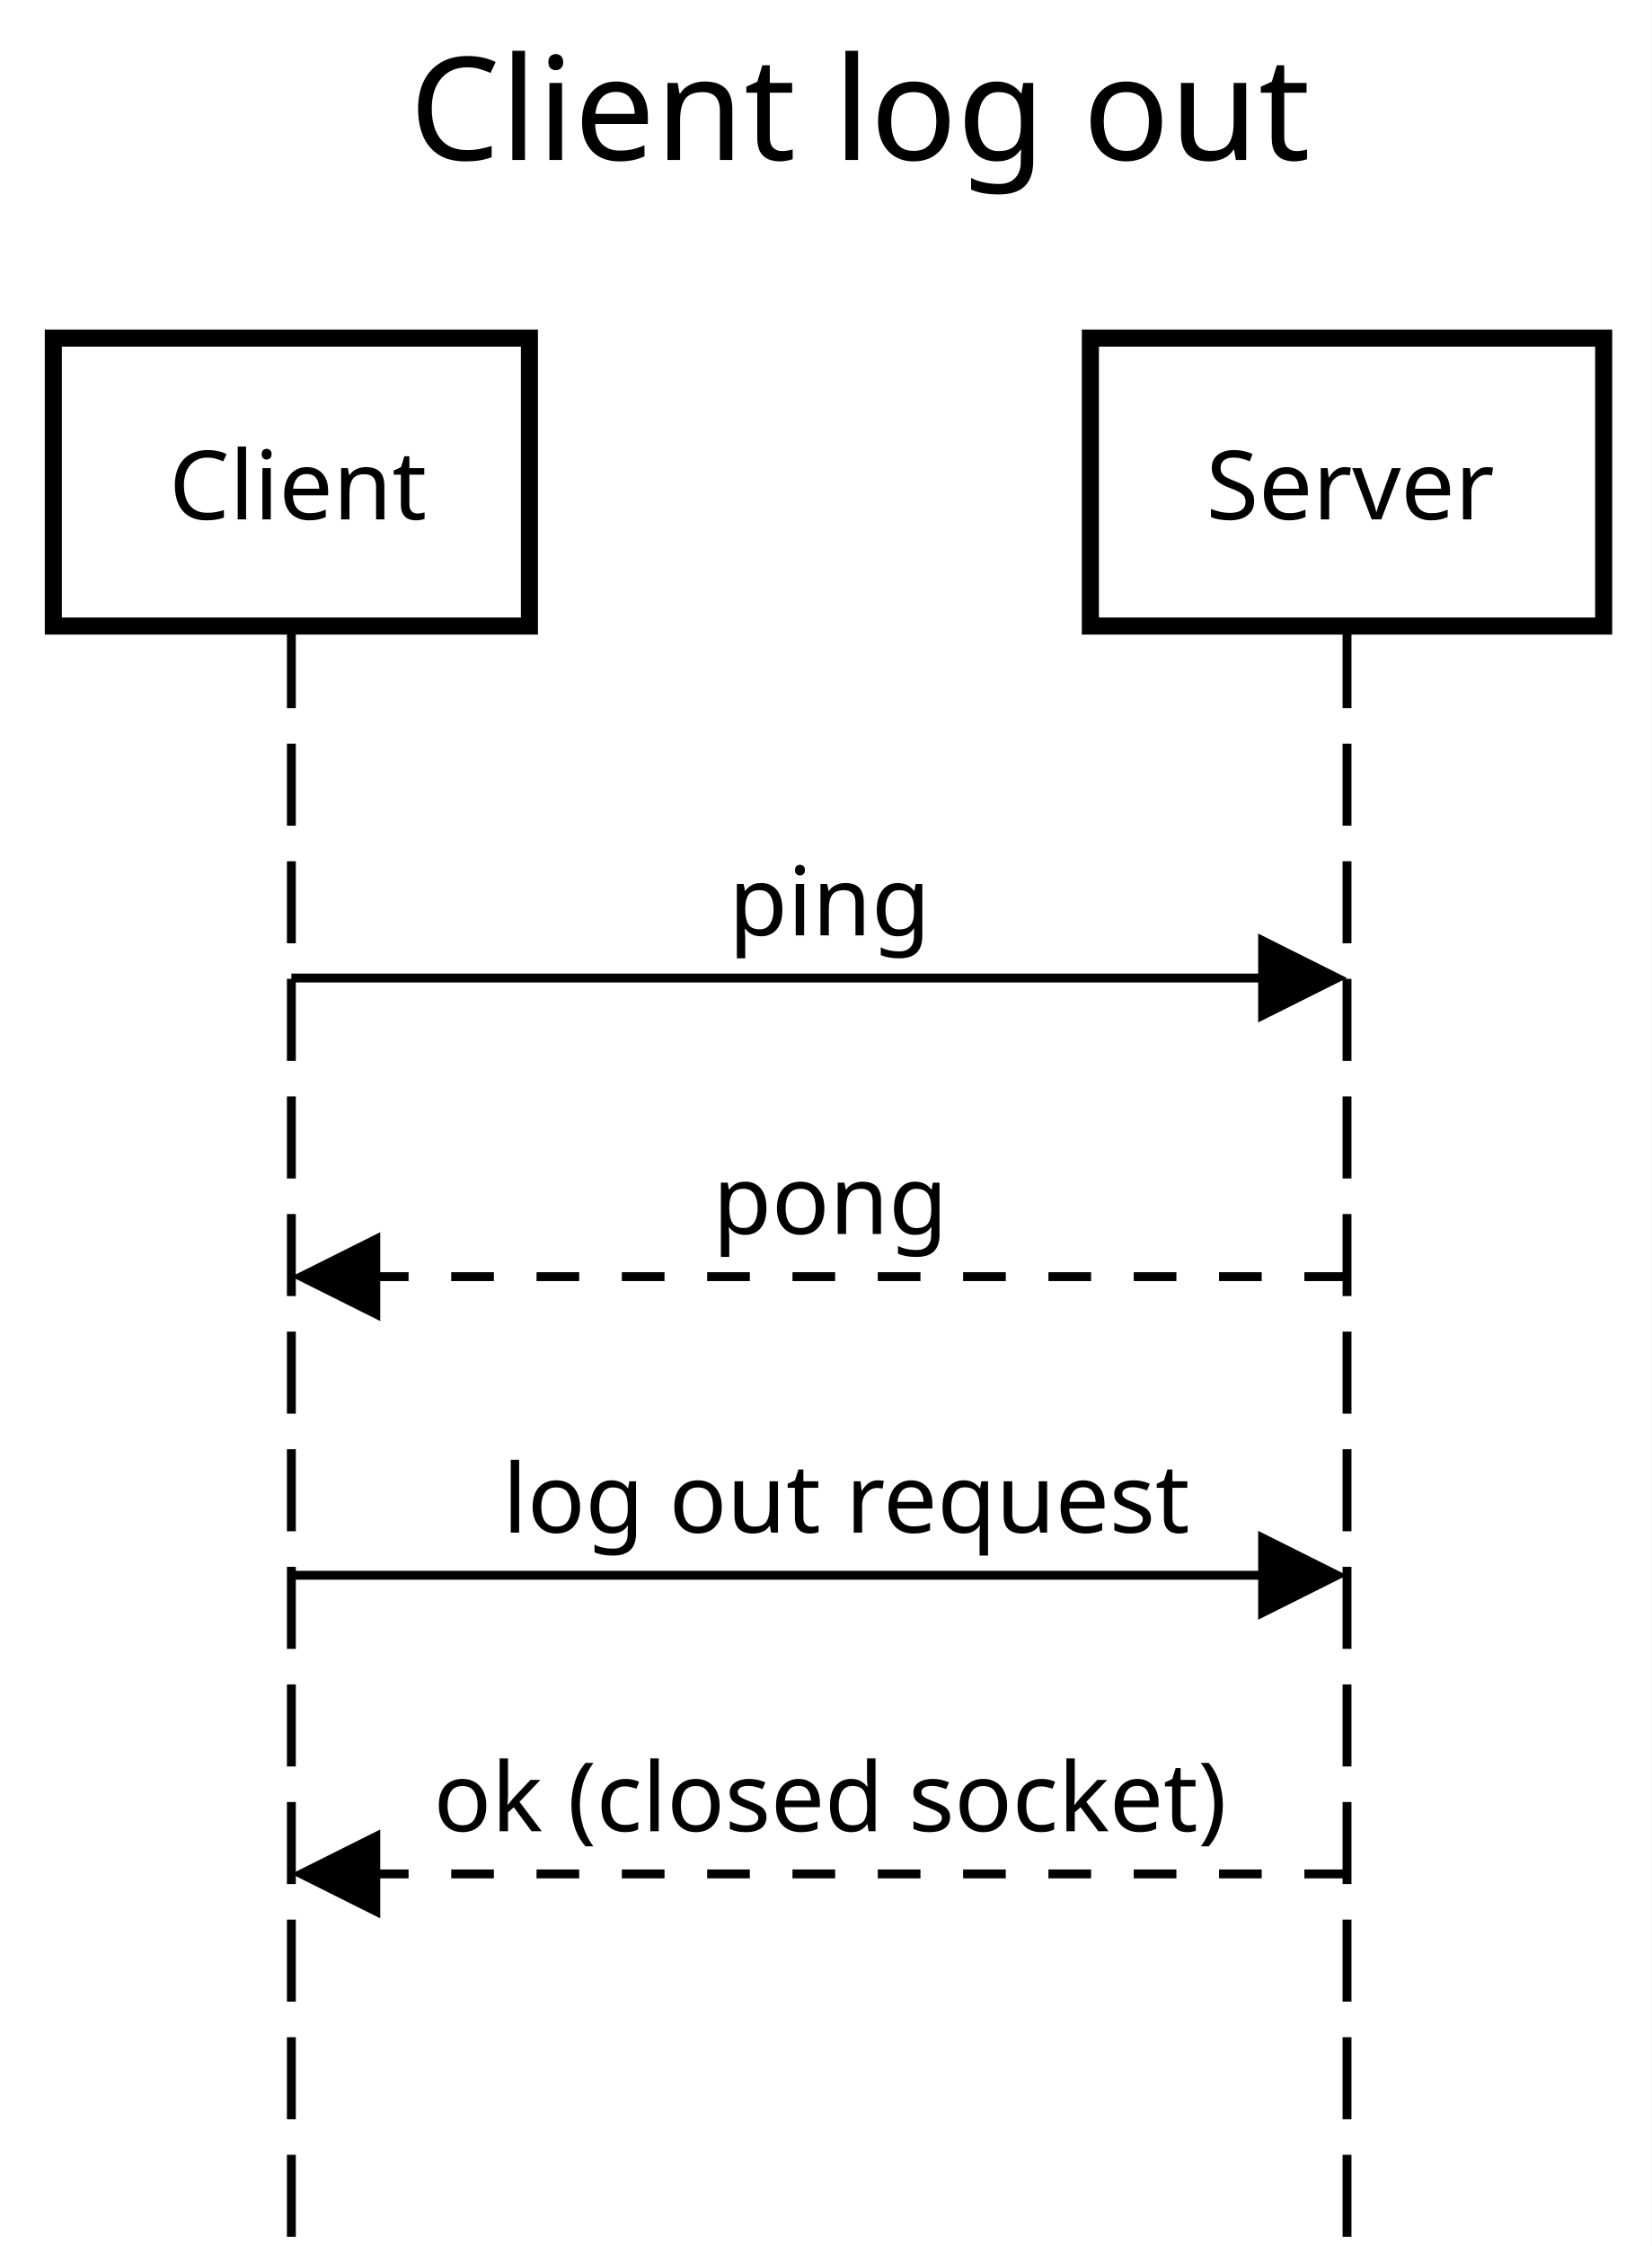
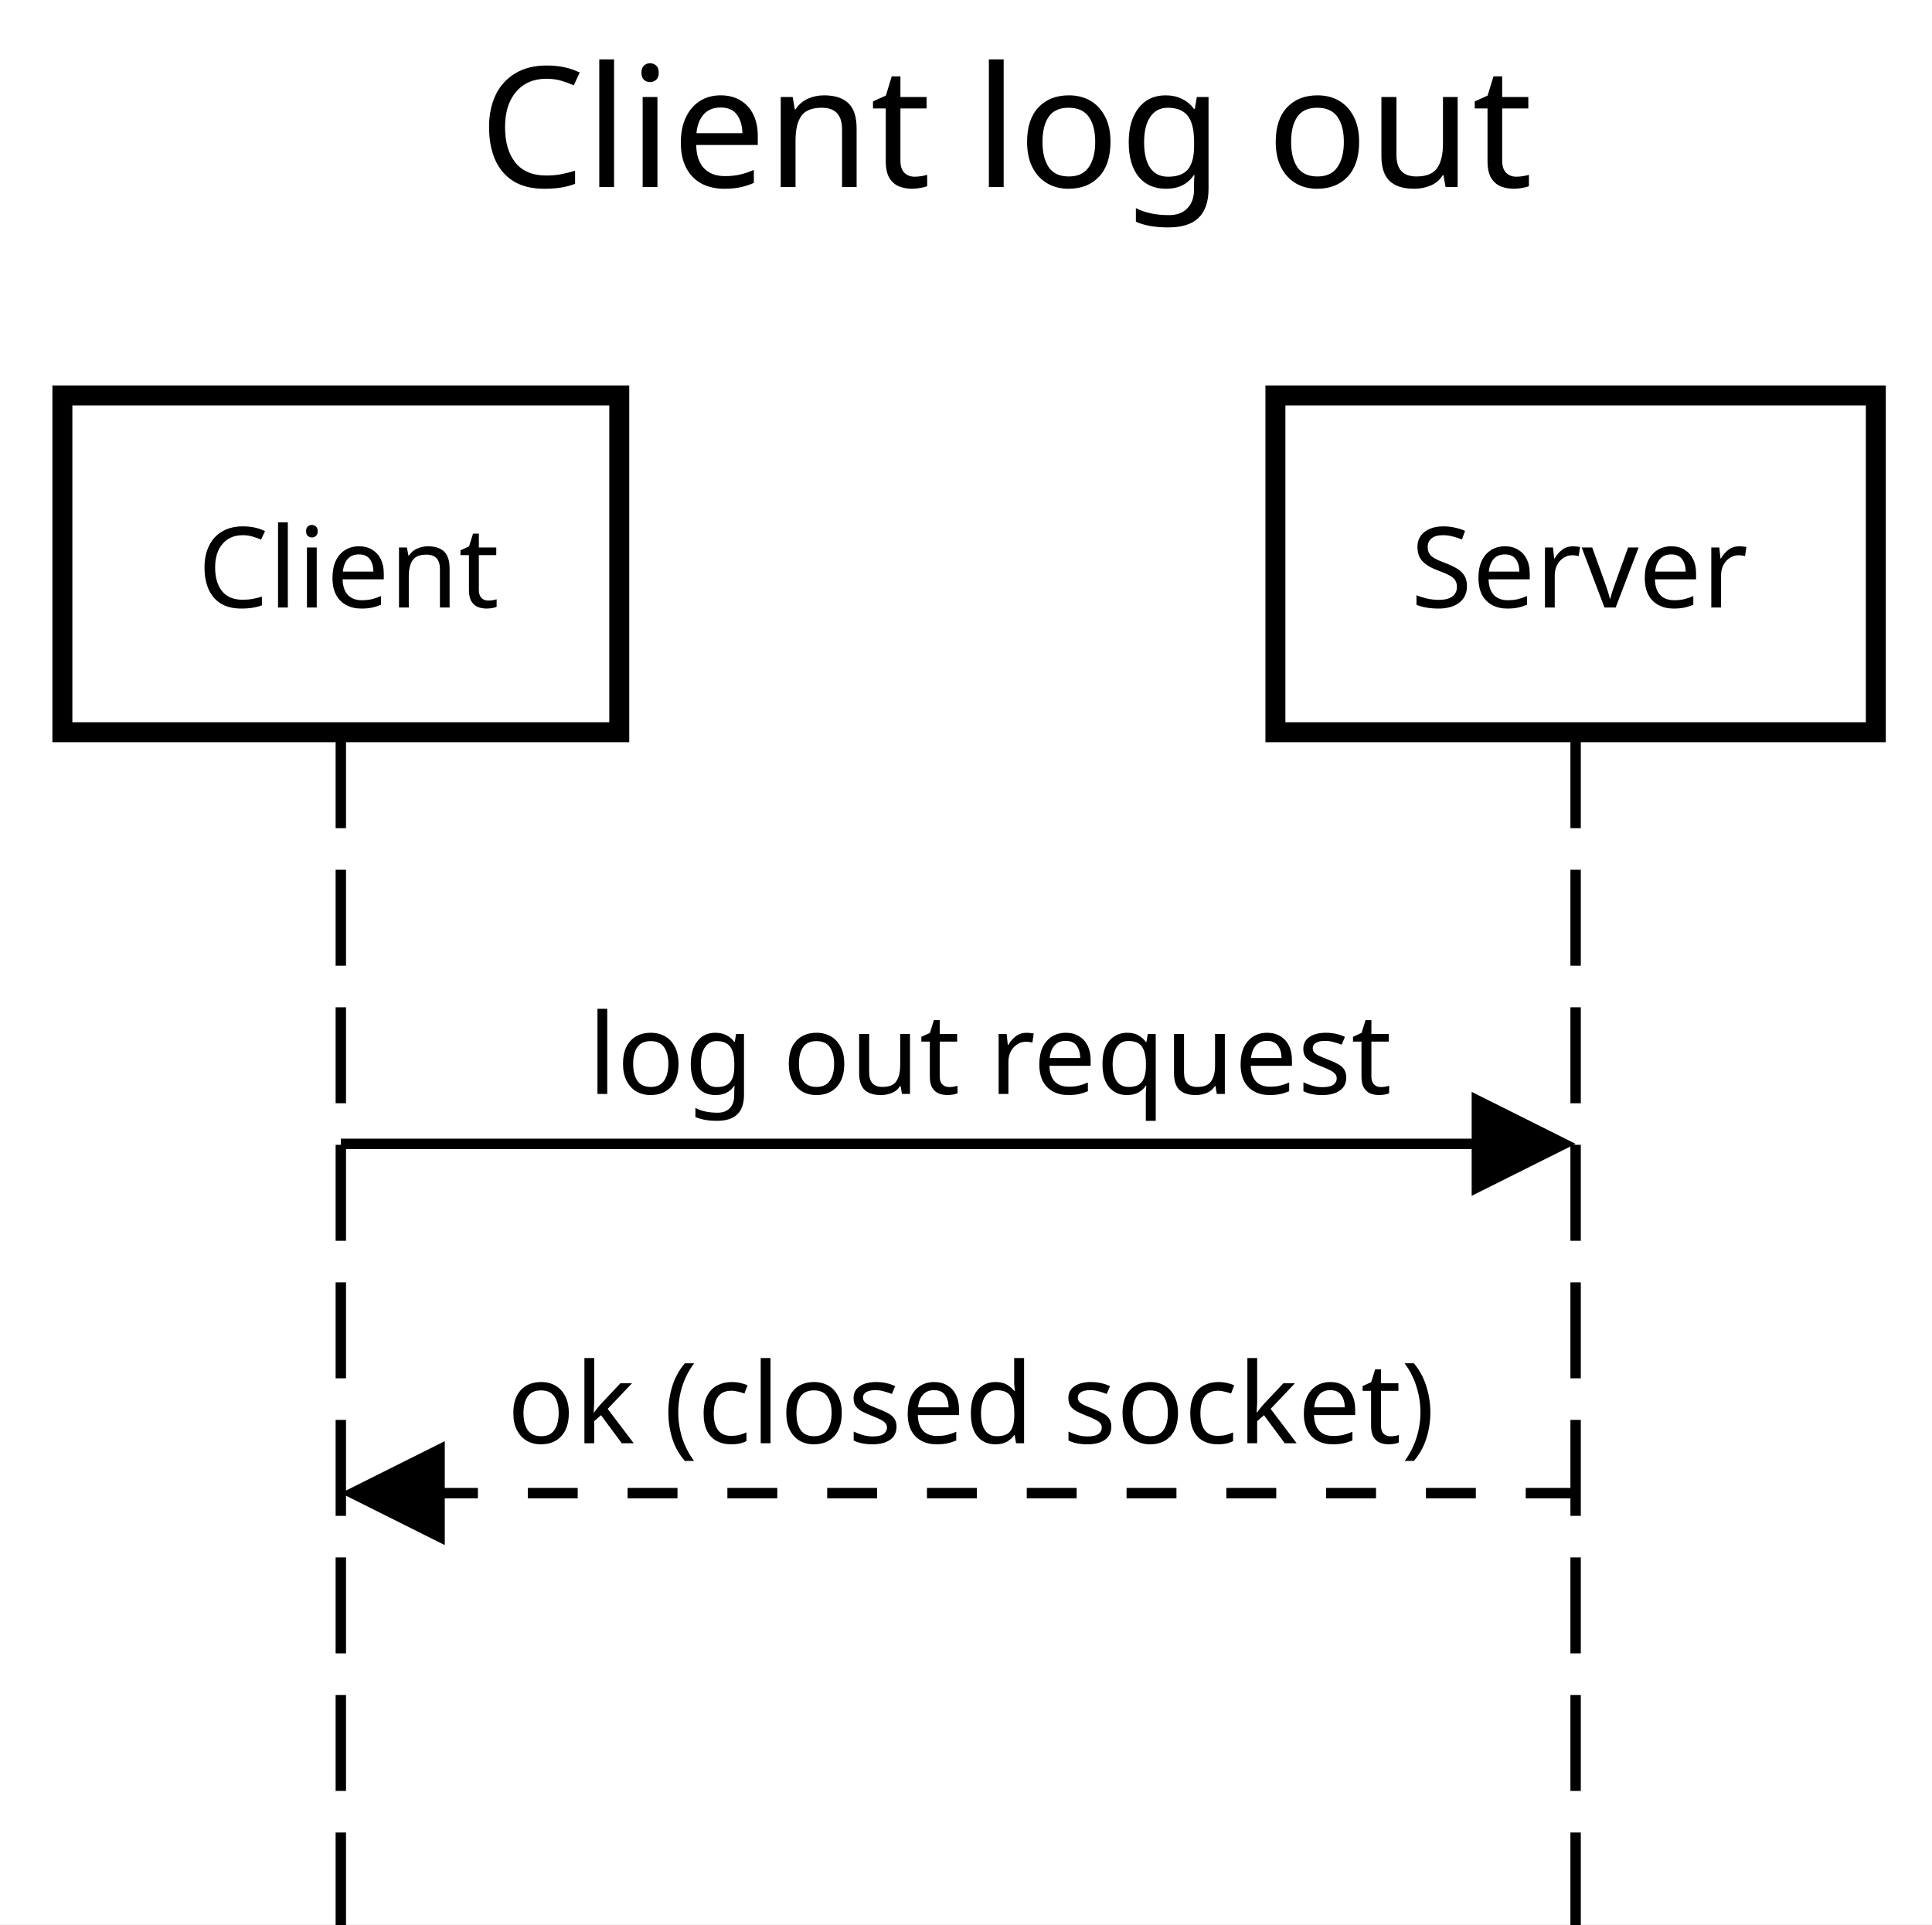
- <svg xmlns="http://www.w3.org/2000/svg" version="1.1" width="253" height="344">
+ <svg xmlns="http://www.w3.org/2000/svg" version="1.1" width="253" height="252">
  <defs />
  <g>
    <g />
    <g />
-     <g />
-     <g />
    <g>
-       <rect fill="white" stroke="none" x="0" y="0" width="253" height="344" />
+       <rect fill="white" stroke="none" x="0" y="0" width="253" height="252" />
    </g>
    <g>
      <text fill="black" stroke="none" font-family="sans-serif" font-size="16.5pt" font-style="normal" font-weight="normal" text-decoration="normal" x="62.7" y="24.503" text-anchor="start" dominant-baseline="alphabetic" xml:space="preserve">Client log out</text>
    </g>
    <g />
    <g>
-       <path fill="none" stroke="black" paint-order="fill stroke markers" d=" M 44.631 95.888 L 44.631 344.183" stroke-miterlimit="10" stroke-width="1.361" stroke-dasharray="12.566,5.445" />
-       <path fill="none" stroke="black" paint-order="fill stroke markers" d=" M 206.331 95.888 L 206.331 344.183" stroke-miterlimit="10" stroke-width="1.361" stroke-dasharray="12.566,5.445" />
+       <path fill="none" stroke="black" paint-order="fill stroke markers" d=" M 44.631 95.888 L 44.631 252.706" stroke-miterlimit="10" stroke-width="1.361" stroke-dasharray="12.566,5.445" />
+       <path fill="none" stroke="black" paint-order="fill stroke markers" d=" M 206.331 95.888 L 206.331 252.706" stroke-miterlimit="10" stroke-width="1.361" stroke-dasharray="12.566,5.445" />
    </g>
    <g>
      <path fill="none" stroke="none" />
      <g>
        <path fill="white" stroke="black" paint-order="fill stroke markers" d=" M 8.168 51.783 L 81.095 51.783 L 81.095 95.888 L 8.168 95.888 L 8.168 51.783 Z" stroke-miterlimit="10" stroke-width="2.614" stroke-dasharray="" />
      </g>
      <g>
        <g />
        <text fill="black" stroke="none" font-family="sans-serif" font-size="11pt" font-style="normal" font-weight="normal" text-decoration="normal" x="25.891" y="79.552" text-anchor="start" dominant-baseline="alphabetic" xml:space="preserve">Client</text>
      </g>
      <path fill="none" stroke="none" />
      <g>
        <path fill="white" stroke="black" paint-order="fill stroke markers" d=" M 167.018 51.783 L 245.644 51.783 L 245.644 95.888 L 167.018 95.888 L 167.018 51.783 Z" stroke-miterlimit="10" stroke-width="2.614" stroke-dasharray="" />
      </g>
      <g>
        <g />
        <text fill="black" stroke="none" font-family="sans-serif" font-size="11pt" font-style="normal" font-weight="normal" text-decoration="normal" x="184.742" y="79.552" text-anchor="start" dominant-baseline="alphabetic" xml:space="preserve">Server</text>
      </g>
    </g>
    <g>
      <g>
        <g>
-           <rect fill="white" stroke="none" x="109.173" y="128.558" width="32.617" height="21.236" />
+           <rect fill="white" stroke="none" x="74.538" y="128.558" width="101.887" height="21.236" />
        </g>
-         <text fill="black" stroke="none" font-family="sans-serif" font-size="11pt" font-style="normal" font-weight="normal" text-decoration="normal" x="111.623" y="143.26" text-anchor="start" dominant-baseline="alphabetic" xml:space="preserve">ping</text>
+         <text fill="black" stroke="none" font-family="sans-serif" font-size="11pt" font-style="normal" font-weight="normal" text-decoration="normal" x="76.988" y="143.26" text-anchor="start" dominant-baseline="alphabetic" xml:space="preserve">log out request</text>
      </g>
      <g>
        <path fill="none" stroke="black" paint-order="fill stroke markers" d=" M 44.631 149.794 L 192.881 149.794" stroke-miterlimit="10" stroke-width="1.361" stroke-dasharray="" />
        <g transform="translate(206.3308,149.7938) translate(-206.3308,-149.7938)">
          <path fill="black" stroke="none" paint-order="stroke fill markers" d=" M 192.718 142.987 L 206.331 149.794 L 192.718 156.6 Z" />
        </g>
      </g>
      <g>
        <g>
-           <rect fill="white" stroke="none" x="106.724" y="174.297" width="37.513" height="21.236" />
+           <rect fill="white" stroke="none" x="63.961" y="174.297" width="123.039" height="21.236" />
        </g>
-         <text fill="black" stroke="none" font-family="sans-serif" font-size="11pt" font-style="normal" font-weight="normal" text-decoration="normal" x="109.175" y="188.998" text-anchor="start" dominant-baseline="alphabetic" xml:space="preserve">pong</text>
+         <text fill="black" stroke="none" font-family="sans-serif" font-size="11pt" font-style="normal" font-weight="normal" text-decoration="normal" x="66.412" y="188.998" text-anchor="start" dominant-baseline="alphabetic" xml:space="preserve">ok (closed socket)</text>
      </g>
      <g>
        <path fill="none" stroke="black" paint-order="fill stroke markers" d=" M 206.331 195.532 L 58.081 195.532" stroke-miterlimit="10" stroke-width="1.361" stroke-dasharray="6.534" />
        <g transform="translate(44.63145,195.5324) translate(-44.63145,-195.5324)">
          <path fill="black" stroke="none" paint-order="stroke fill markers" d=" M 58.244 188.726 L 44.631 195.532 L 58.244 202.339 Z" />
        </g>
      </g>
-       <g>
-         <g>
-           <rect fill="white" stroke="none" x="74.538" y="220.035" width="101.887" height="21.236" />
-         </g>
-         <text fill="black" stroke="none" font-family="sans-serif" font-size="11pt" font-style="normal" font-weight="normal" text-decoration="normal" x="76.988" y="234.737" text-anchor="start" dominant-baseline="alphabetic" xml:space="preserve">log out request</text>
-       </g>
-       <g>
-         <path fill="none" stroke="black" paint-order="fill stroke markers" d=" M 44.631 241.271 L 192.881 241.271" stroke-miterlimit="10" stroke-width="1.361" stroke-dasharray="" />
-         <g transform="translate(206.3308,241.271) translate(-206.3308,-241.271)">
-           <path fill="black" stroke="none" paint-order="stroke fill markers" d=" M 192.718 234.465 L 206.331 241.271 L 192.718 248.077 Z" />
-         </g>
-       </g>
-       <g>
-         <g>
-           <rect fill="white" stroke="none" x="63.961" y="265.774" width="123.039" height="21.236" />
-         </g>
-         <text fill="black" stroke="none" font-family="sans-serif" font-size="11pt" font-style="normal" font-weight="normal" text-decoration="normal" x="66.412" y="280.475" text-anchor="start" dominant-baseline="alphabetic" xml:space="preserve">ok (closed socket)</text>
-       </g>
-       <g>
-         <path fill="none" stroke="black" paint-order="fill stroke markers" d=" M 206.331 287.01 L 58.081 287.01" stroke-miterlimit="10" stroke-width="1.361" stroke-dasharray="6.534" />
-         <g transform="translate(44.63145,287.0095) translate(-44.63145,-287.0095)">
-           <path fill="black" stroke="none" paint-order="stroke fill markers" d=" M 58.244 280.203 L 44.631 287.01 L 58.244 293.816 Z" />
-         </g>
-       </g>
    </g>
    <g />
    <g />
  </g>
</svg>
